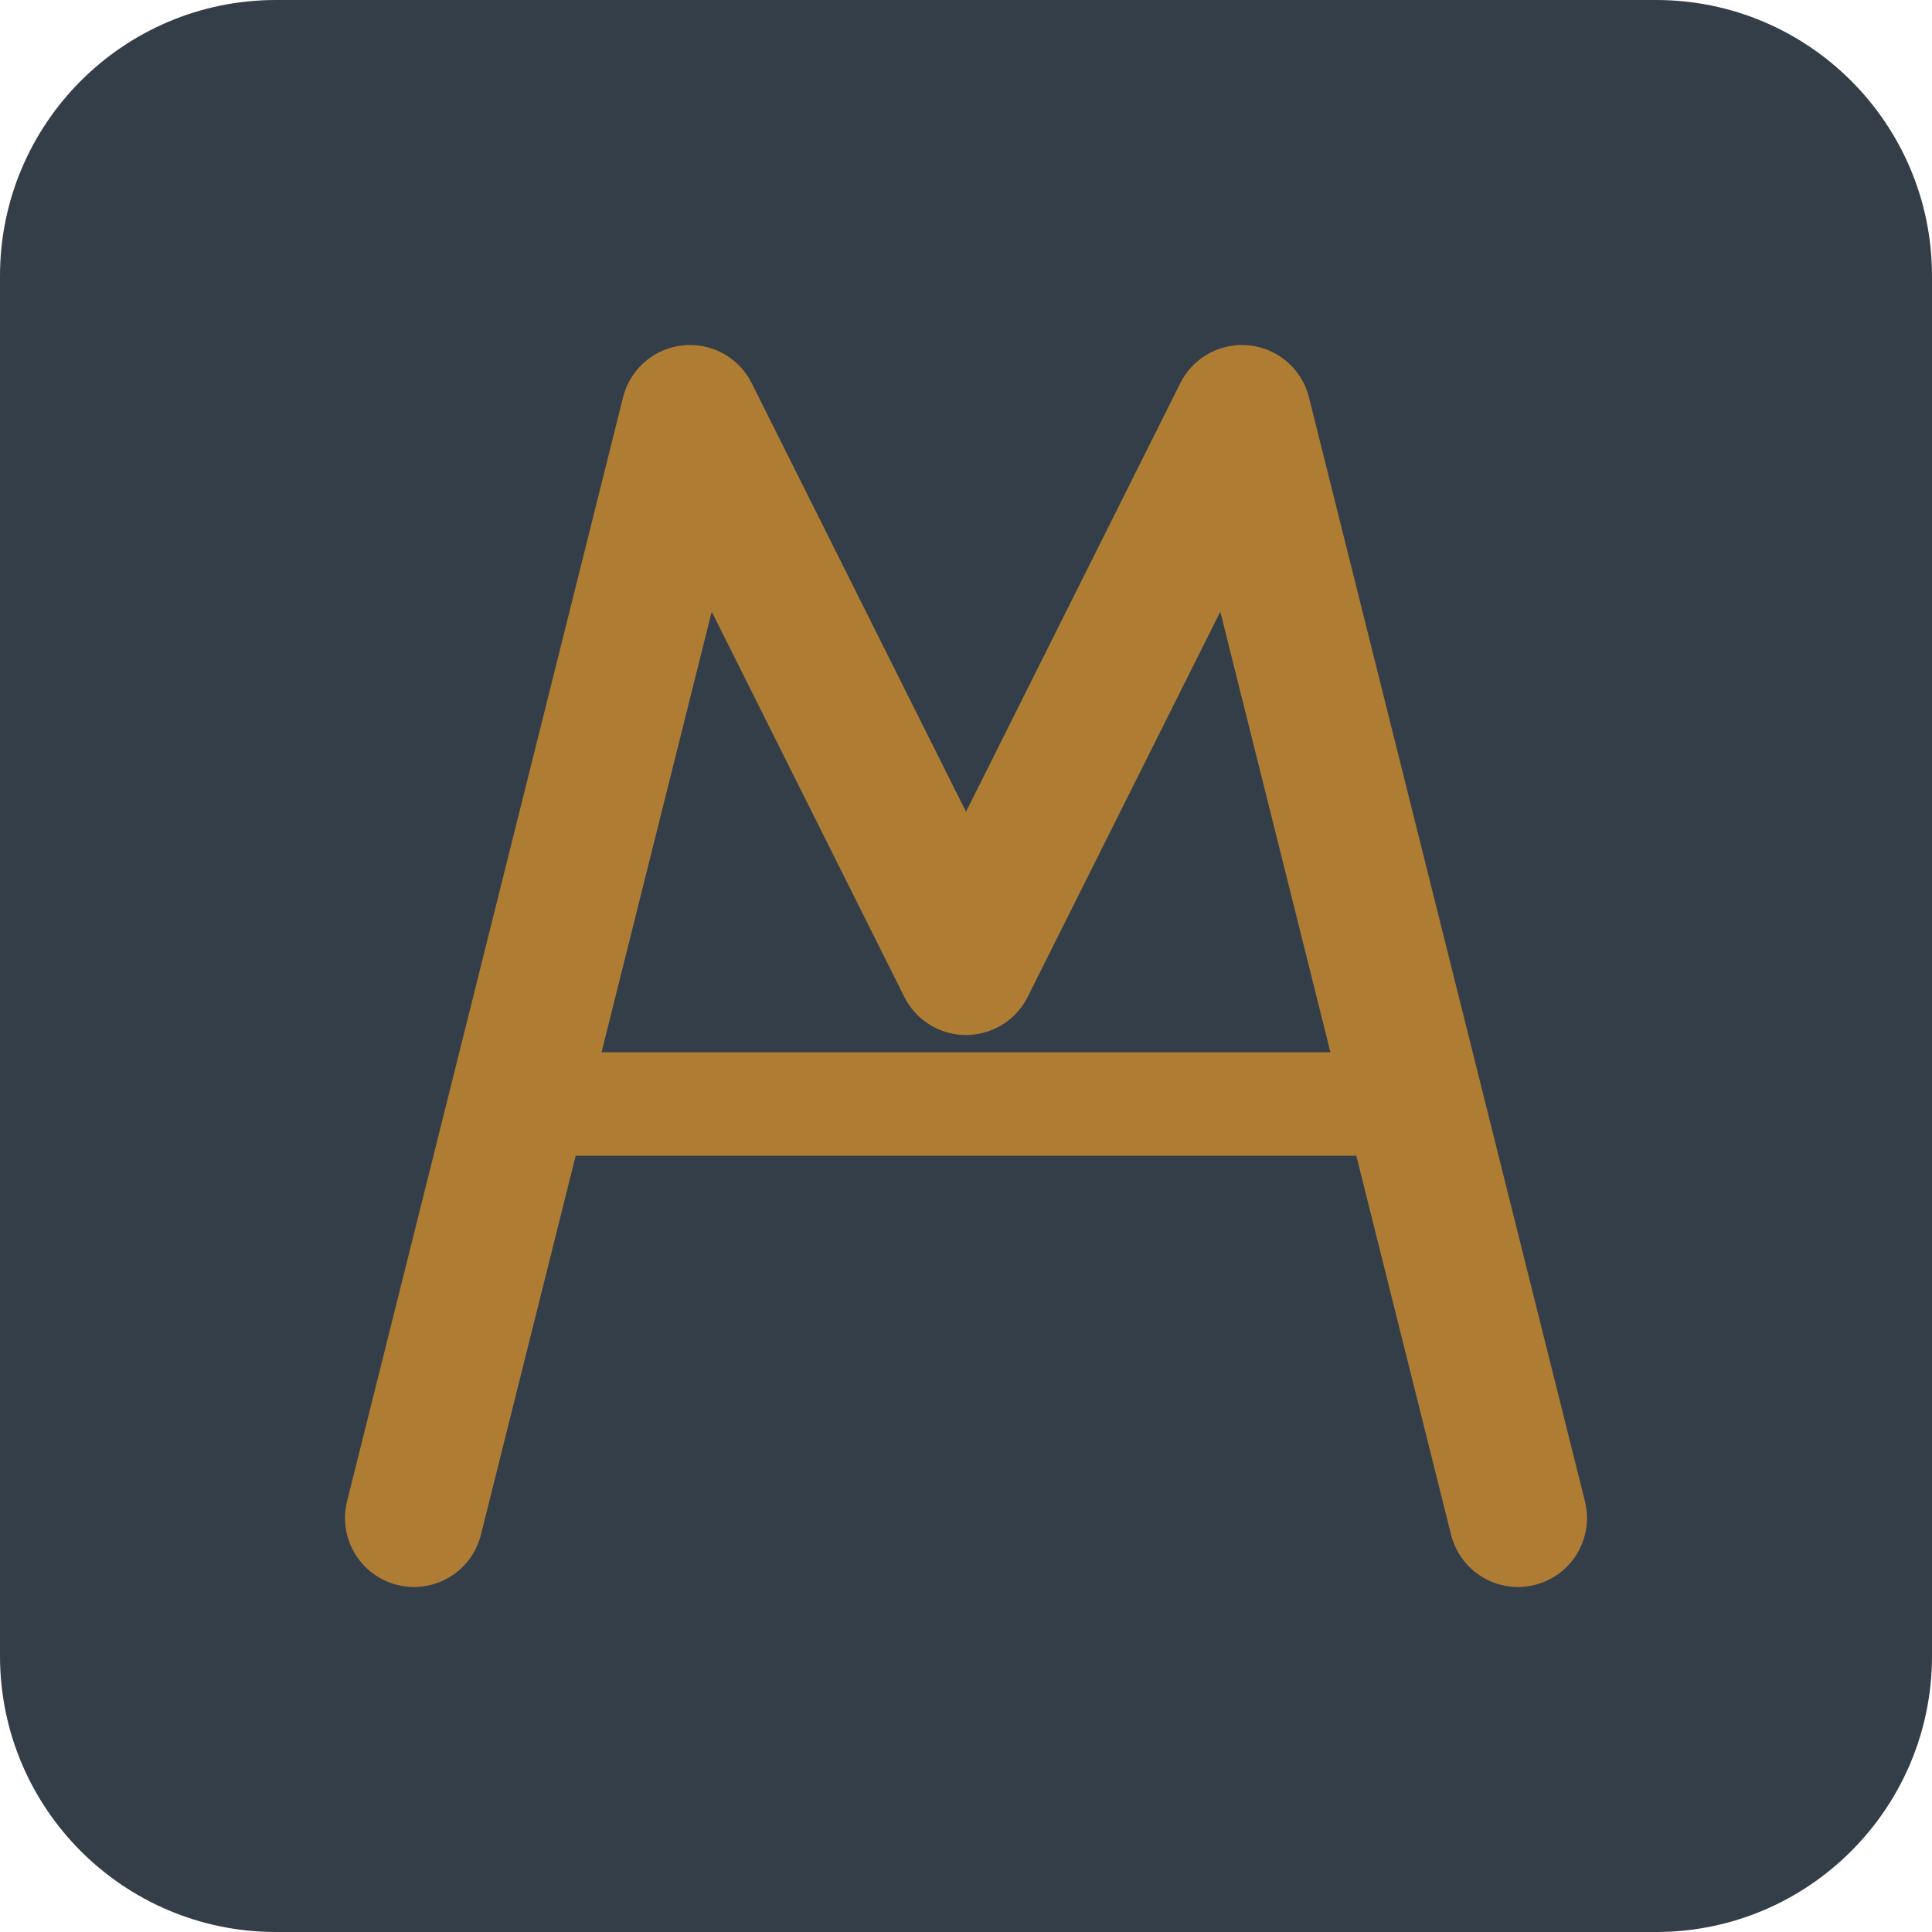
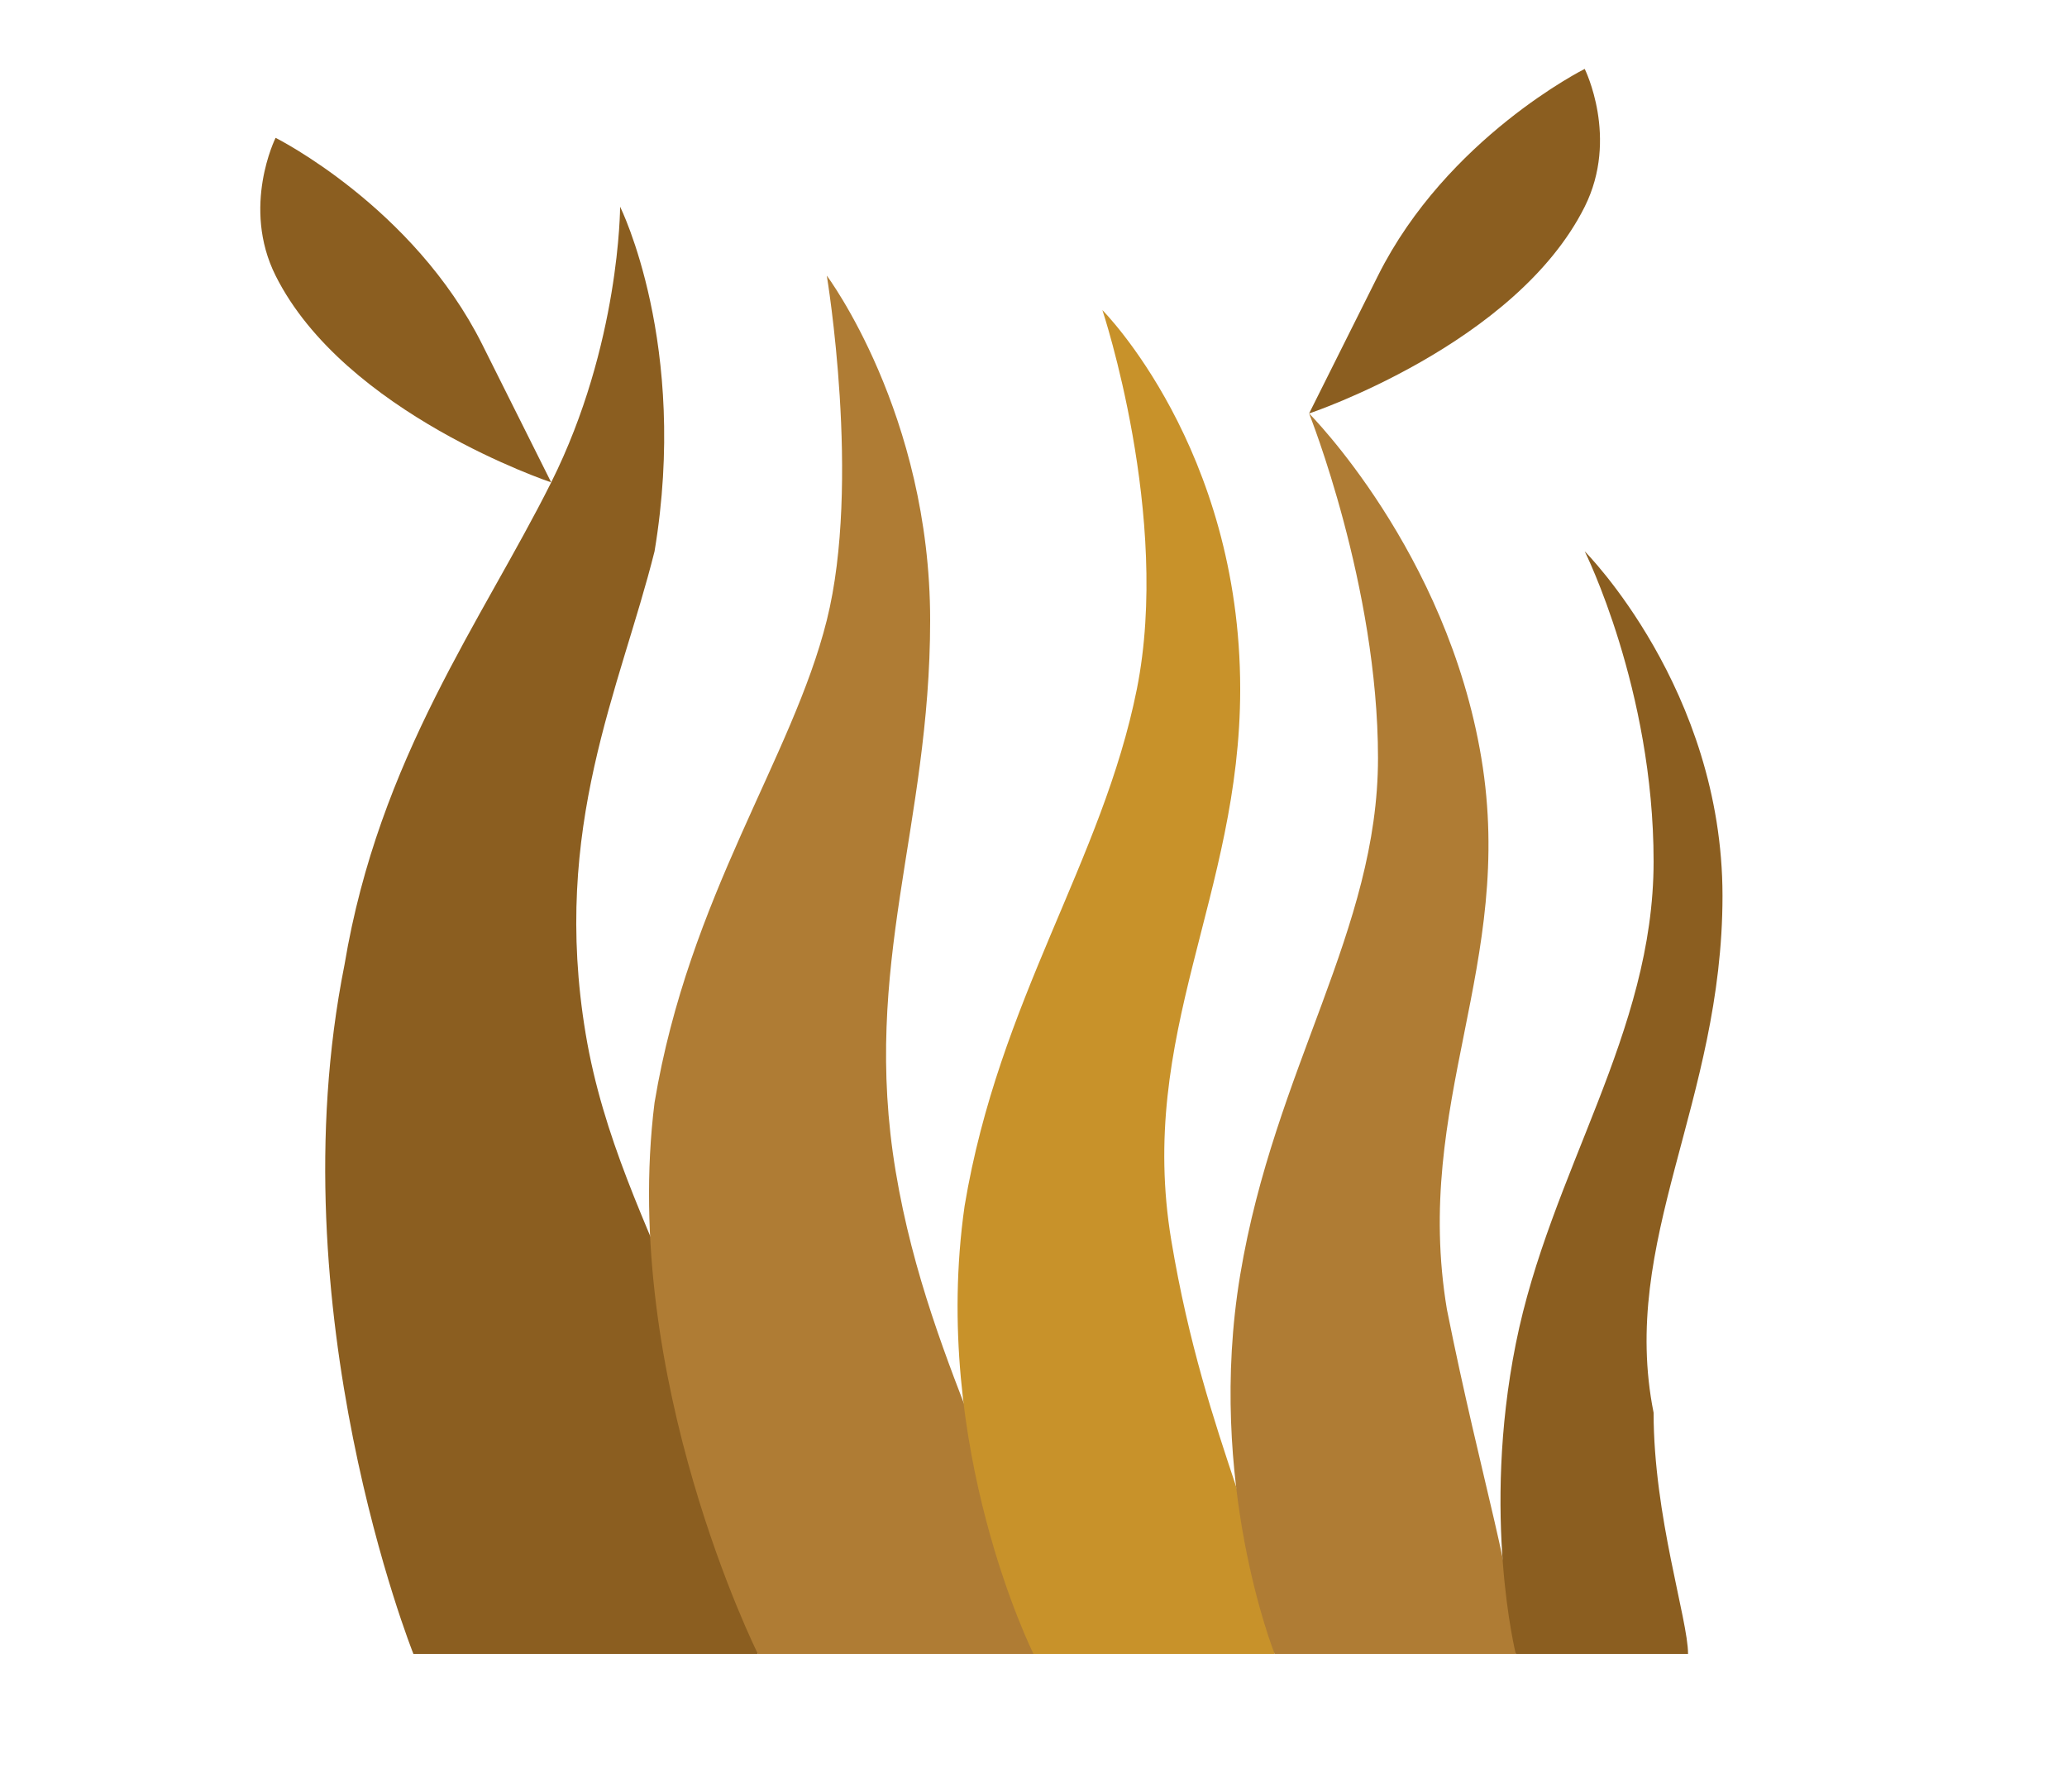
- <svg xmlns="http://www.w3.org/2000/svg" viewBox="0 0 28 28" fill="none">
-   <rect width="28" height="28" rx="4" fill="#333E48" />
-   <path d="M6 22 L10 6 L14 14 L18 6 L22 22" stroke="#AF7C34" stroke-width="2" stroke-linecap="round" stroke-linejoin="round" fill="none" />
-   <path d="M8 16 L20 16" stroke="#AF7C34" stroke-width="1.5" stroke-linecap="round" />
+ <svg xmlns="http://www.w3.org/2000/svg" viewBox="0 0 60 52" fill="none">
+   <path d="M12 48 C12 48 8 38 10 28 C11 22 14 18 16 14 C18 10 18 6 18 6            C18 6 20 10 19 16 C18 20 16 24 17 30 C18 36 22 40 22 48 Z" fill="#8B5E20" />
+   <path d="M22 48 C22 48 18 40 19 32 C20 26 23 22 24 18 C25 14 24 8 24 8            C24 8 27 12 27 18 C27 24 25 28 26 34 C27 40 30 44 30 48 Z" fill="#AF7C34" />
+   <path d="M30 48 C30 48 27 42 28 35 C29 29 32 25 33 20 C34 15 32 9 32 9            C32 9 36 13 36 20 C36 26 33 30 34 36 C35 42 37 45 37 48 Z" fill="#C8922A" />
+   <path d="M37 48 C37 48 35 43 36 37 C37 31 40 27 40 22 C40 17 38 12 38 12            C38 12 42 16 43 22 C44 28 41 32 42 38 C43 43 44 46 44 48 Z" fill="#AF7C34" />
+   <path d="M44 48 C44 48 43 44 44 39 C45 34 48 30 48 25 C48 20 46 16 46 16            C46 16 50 20 50 26 C50 32 47 36 48 41 C48 44 49 47 49 48 Z" fill="#8B5E20" />
+   <path d="M16 14 C16 14 10 12 8 8 C7 6 8 4 8 4 C8 4 12 6 14 10 C15 12 16 14 16 14 Z" fill="#8B5E20" />
+   <path d="M38 12 C38 12 44 10 46 6 C47 4 46 2 46 2 C46 2 42 4 40 8 C39 10 38 12 38 12 Z" fill="#8B5E20" />
</svg>
